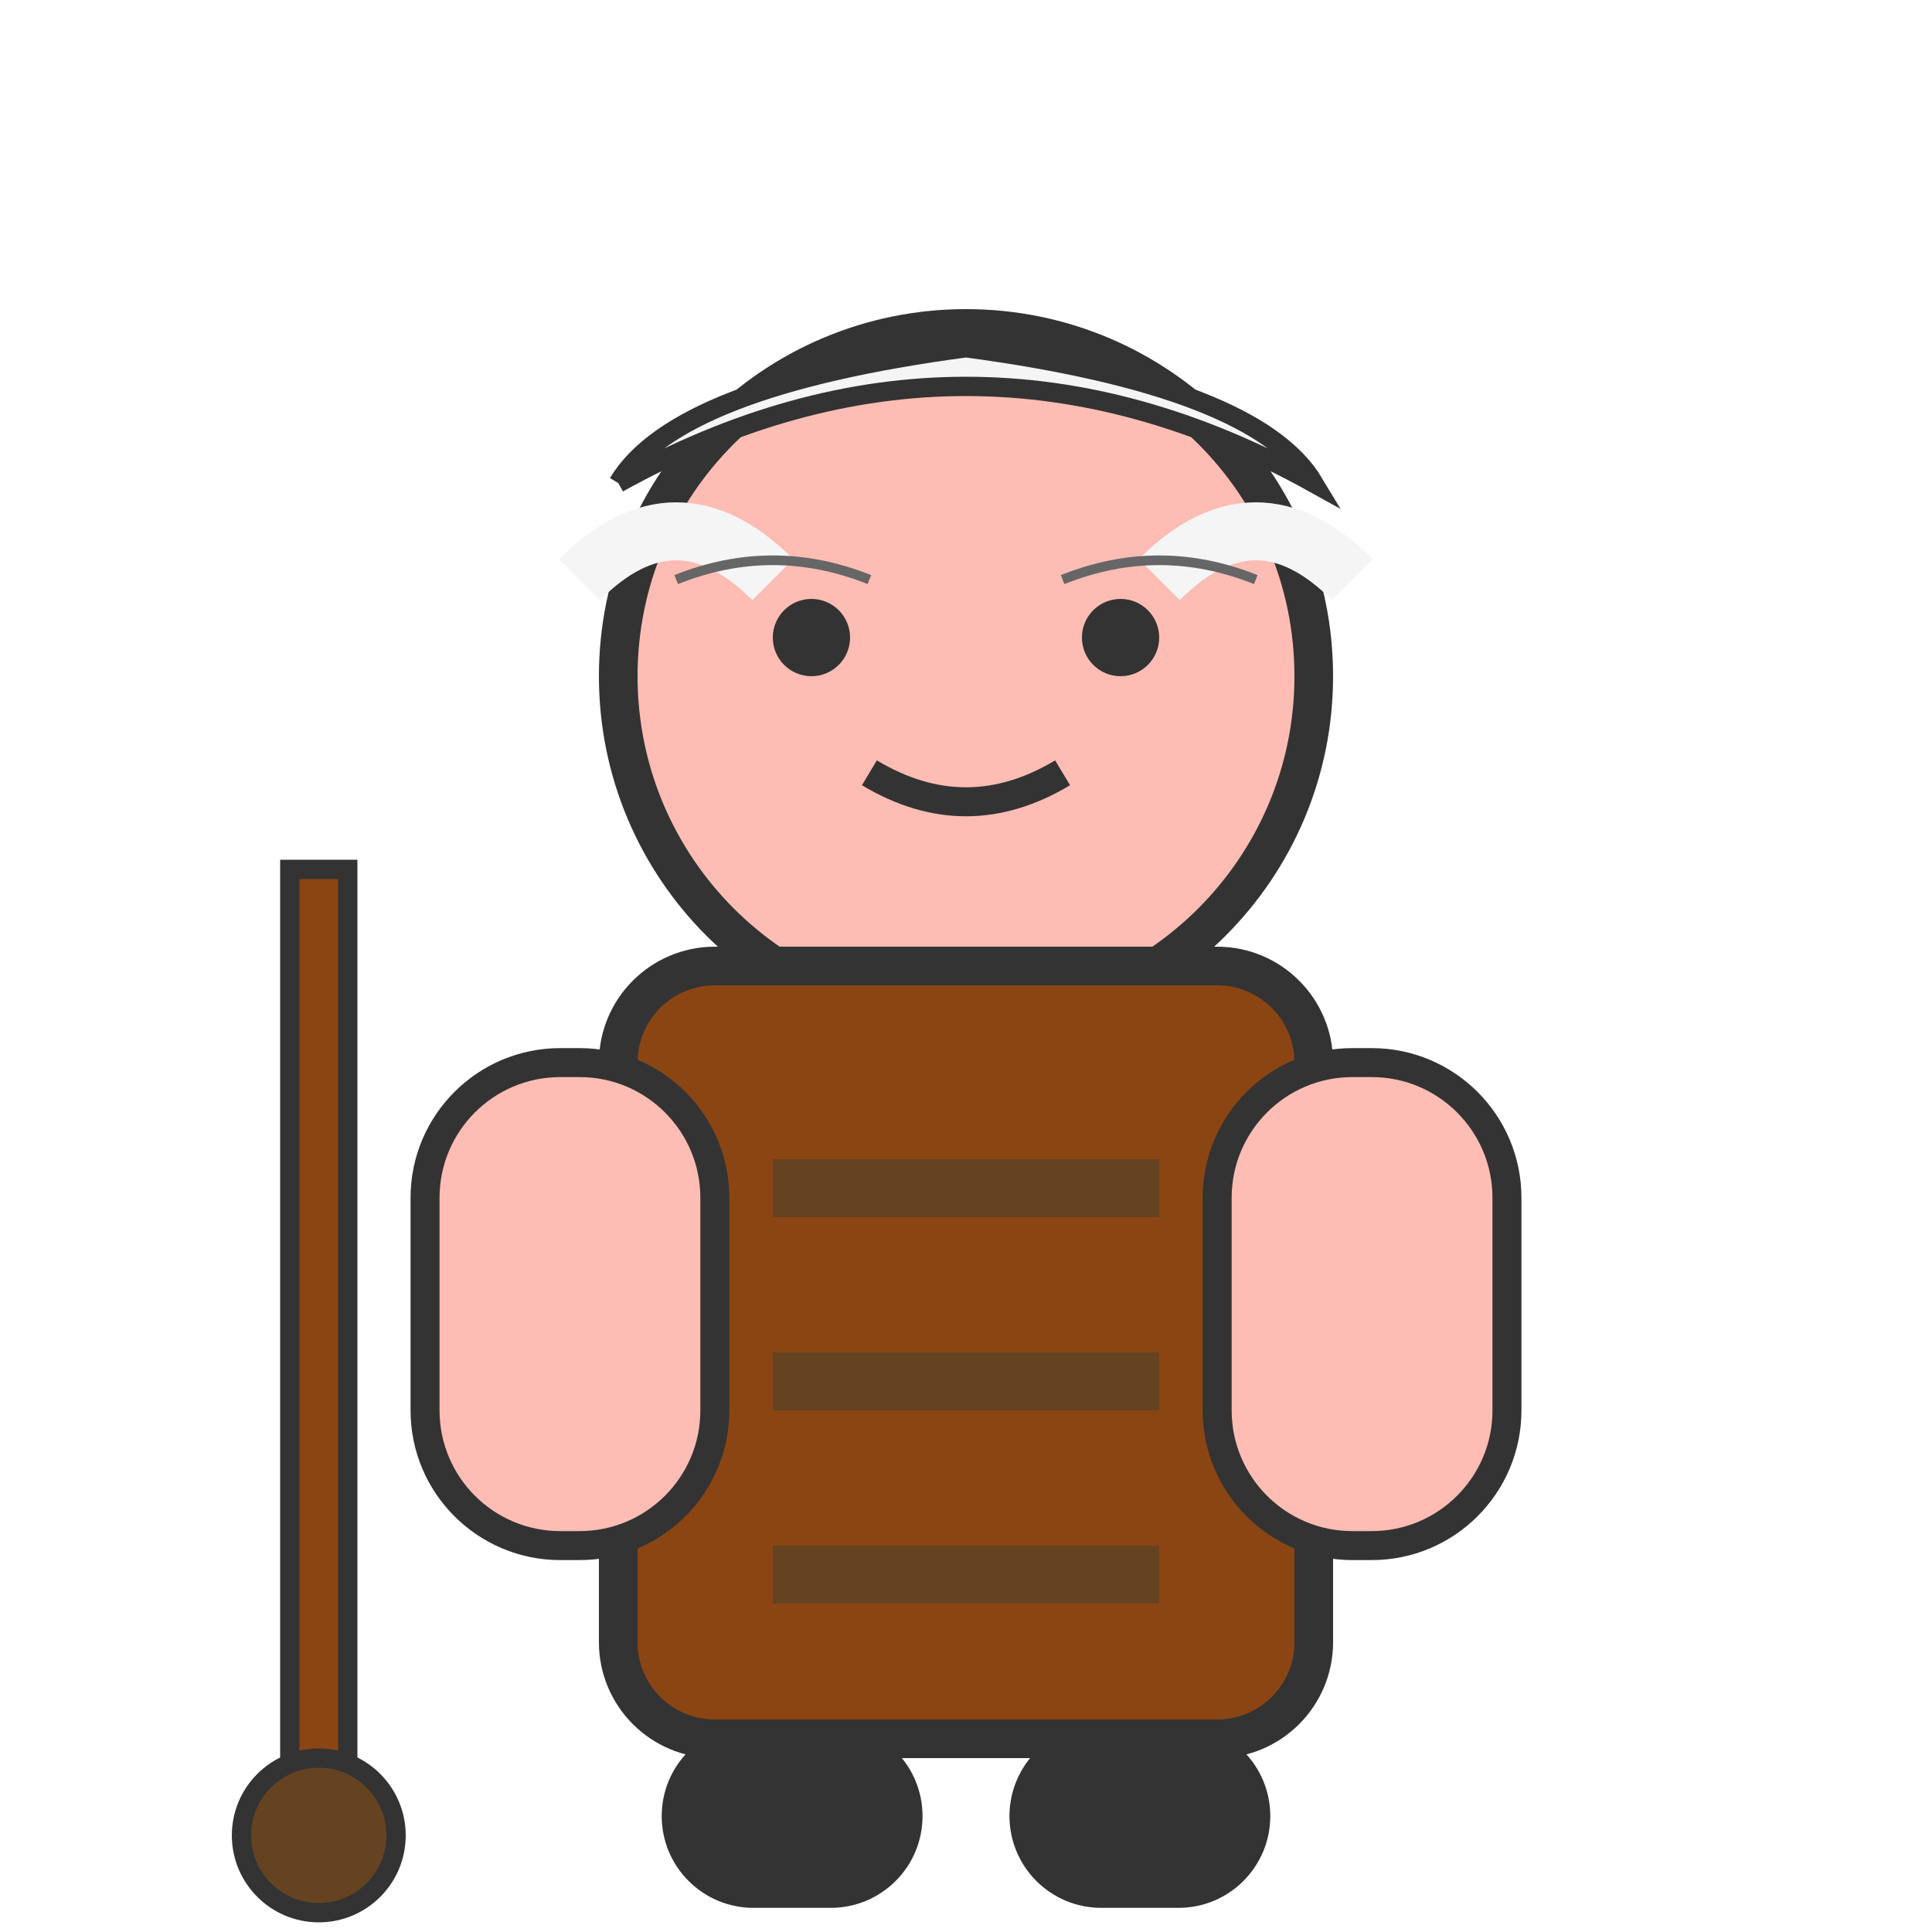
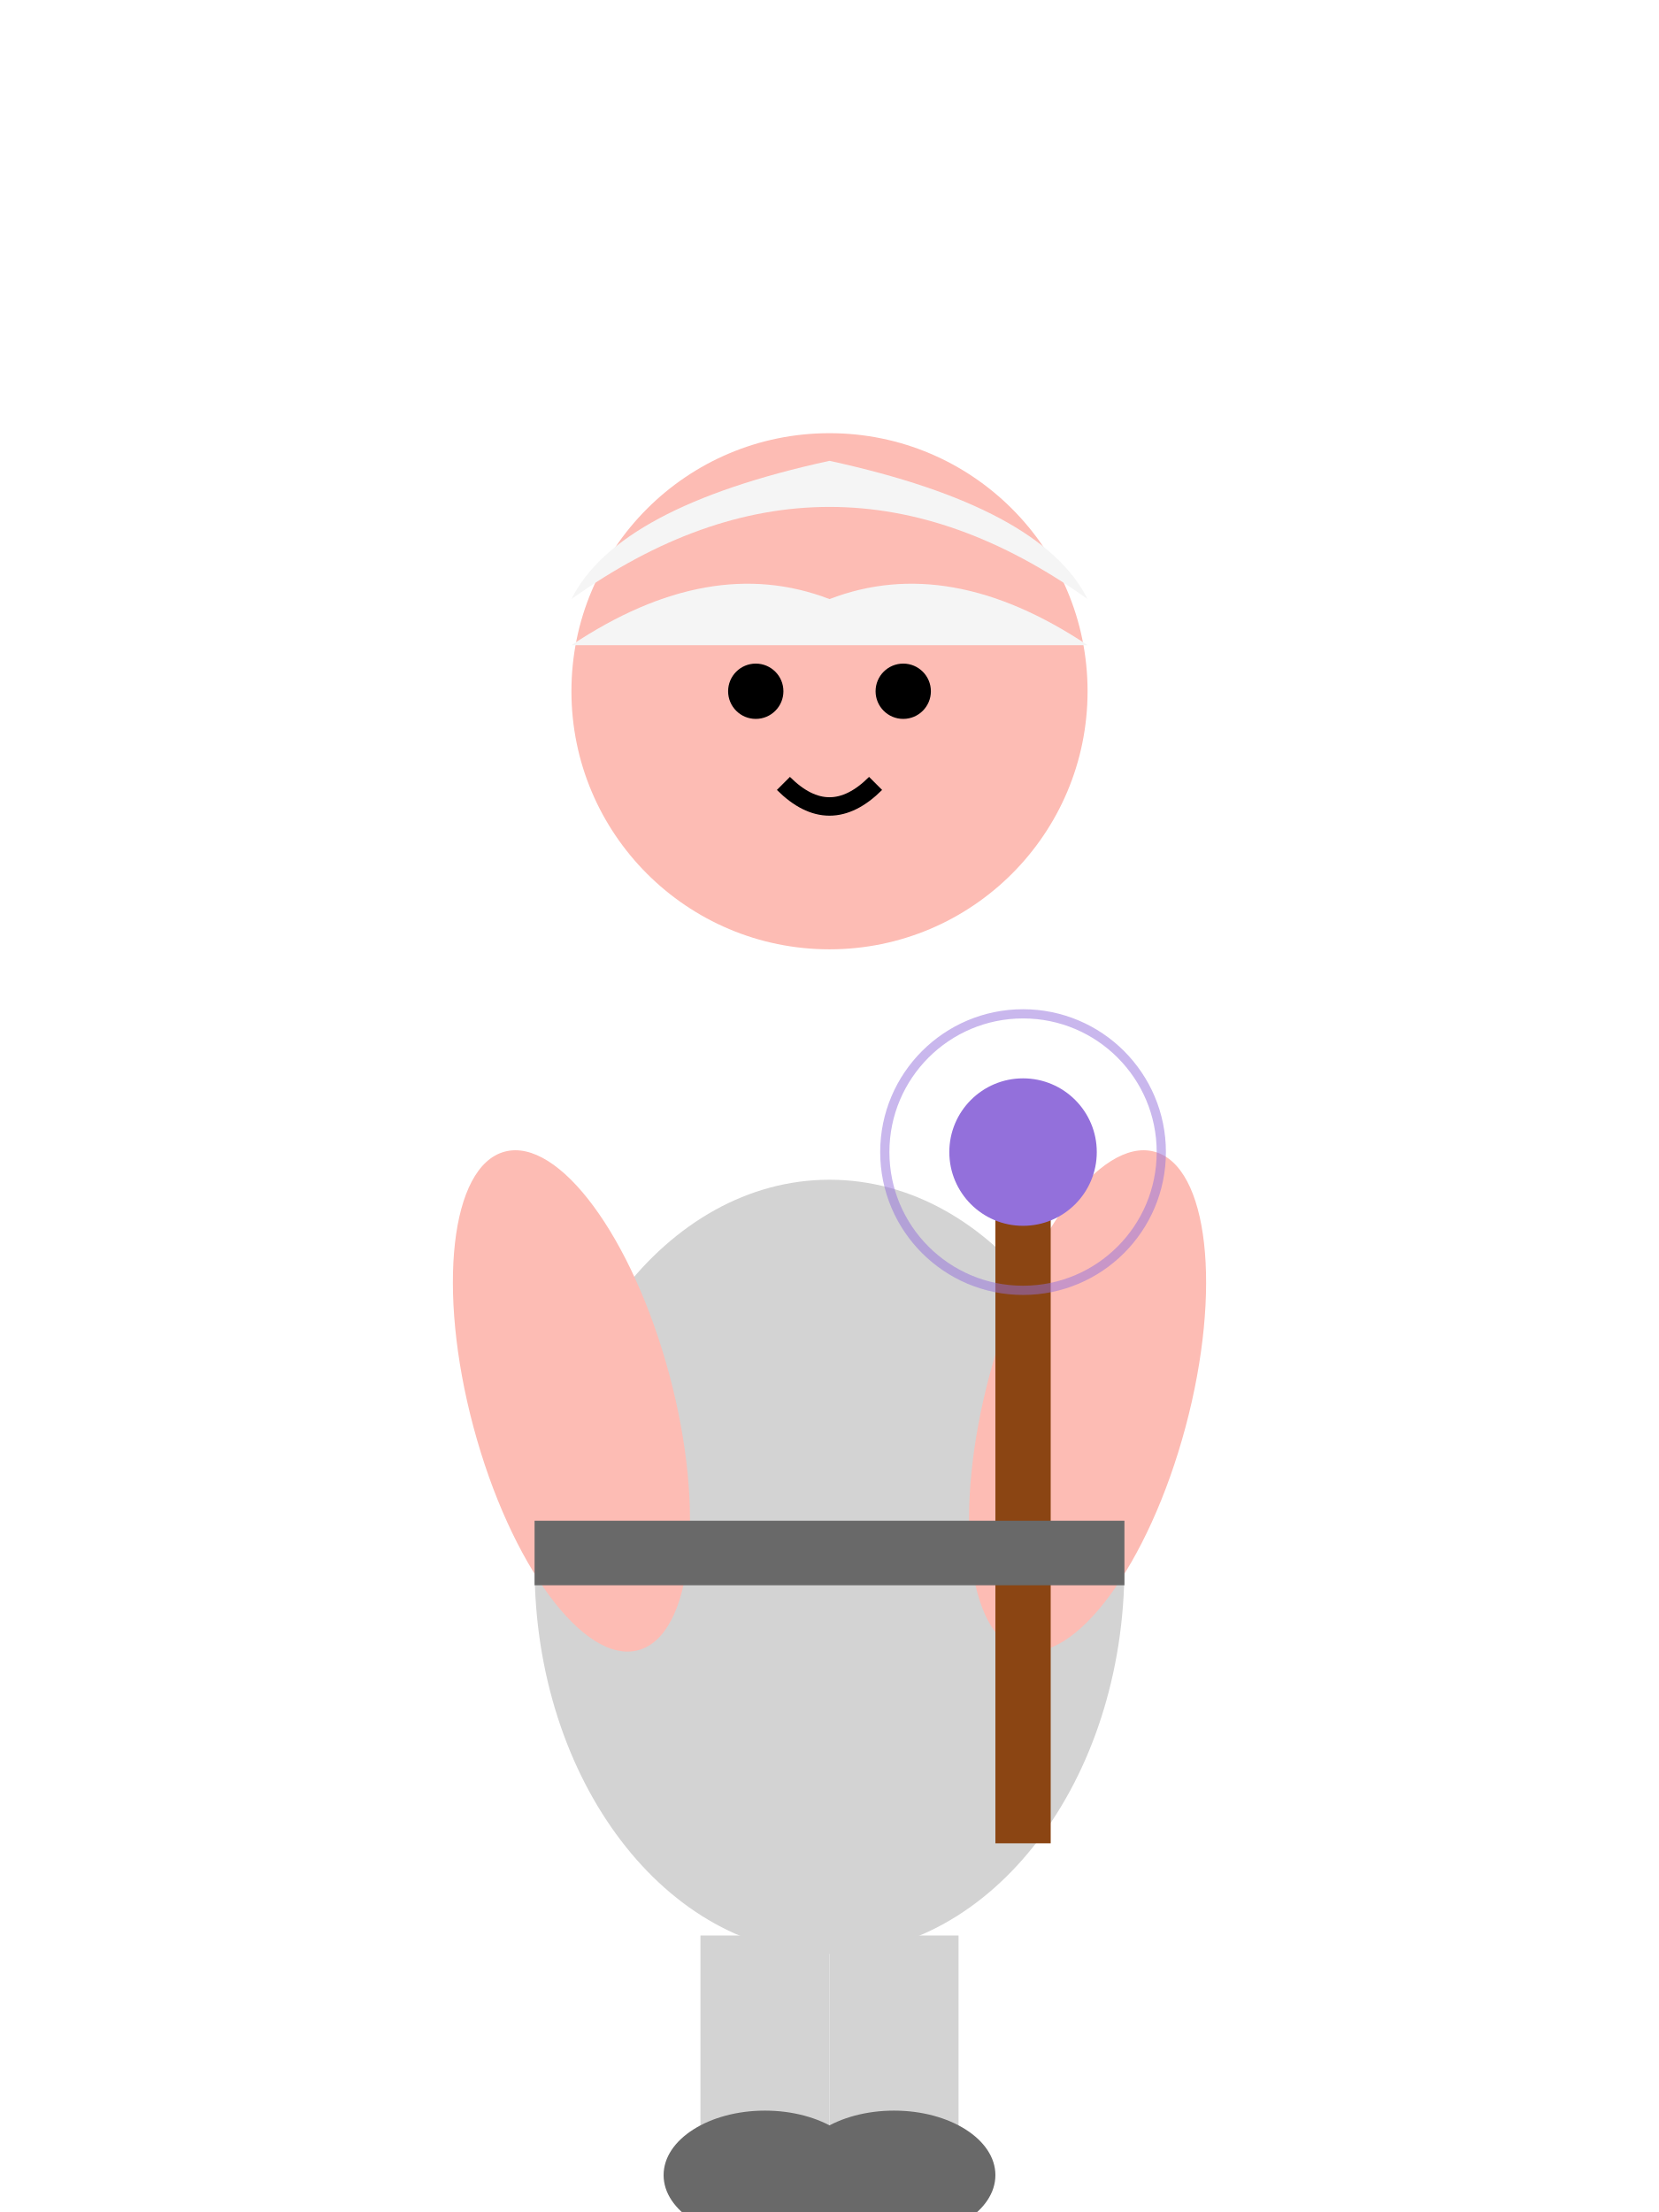
- <svg xmlns="http://www.w3.org/2000/svg" viewBox="0 0 100 100">
-   <circle cx="50" cy="35" r="18" fill="#fdbcb4" stroke="#333" stroke-width="2" />
-   <path d="M32 25 Q50 15 68 25 Q65 20 50 18 Q35 20 32 25" fill="#F5F5F5" stroke="#333" stroke-width="1" />
-   <path d="M30 30 Q35 25 40 30" fill="none" stroke="#F5F5F5" stroke-width="3" />
-   <path d="M60 30 Q65 25 70 30" fill="none" stroke="#F5F5F5" stroke-width="3" />
-   <circle cx="42" cy="33" r="2" fill="#333" />
-   <circle cx="58" cy="33" r="2" fill="#333" />
-   <path d="M45 40 Q50 43 55 40" fill="none" stroke="#333" stroke-width="1.5" />
-   <path d="M35 30 Q40 28 45 30" fill="none" stroke="#666" stroke-width="0.5" />
-   <path d="M55 30 Q60 28 65 30" fill="none" stroke="#666" stroke-width="0.5" />
-   <rect x="32" y="50" width="36" height="40" rx="5" fill="#8B4513" stroke="#333" stroke-width="2" />
-   <rect x="40" y="60" width="20" height="3" fill="#654321" />
-   <rect x="40" y="70" width="20" height="3" fill="#654321" />
-   <rect x="40" y="80" width="20" height="3" fill="#654321" />
-   <rect x="22" y="55" width="15" height="25" rx="7" fill="#fdbcb4" stroke="#333" stroke-width="1.5" />
-   <rect x="63" y="55" width="15" height="25" rx="7" fill="#fdbcb4" stroke="#333" stroke-width="1.5" />
-   <rect x="35" y="90" width="12" height="8" rx="4" fill="#333" stroke="#333" stroke-width="1.5" />
-   <rect x="53" y="90" width="12" height="8" rx="4" fill="#333" stroke="#333" stroke-width="1.5" />
-   <rect x="15" y="45" width="3" height="50" fill="#8B4513" stroke="#333" stroke-width="1" />
-   <circle cx="16.5" cy="95" r="4" fill="#654321" stroke="#333" stroke-width="1" />
+ <svg xmlns="http://www.w3.org/2000/svg" width="180" height="240" viewBox="0 0 180 240">
+   <ellipse cx="90" cy="170" rx="32" ry="42" fill="#D3D3D3" />
+   <ellipse cx="62" cy="152" rx="11" ry="28" fill="#FDBCB4" transform="rotate(-15 62 152)" />
+   <ellipse cx="118" cy="152" rx="11" ry="28" fill="#FDBCB4" transform="rotate(15 118 152)" />
+   <circle cx="90" cy="75" r="28" fill="#FDBCB4" />
+   <path d="M 62 65 Q 90 45 118 65 Q 113 55 90 50 Q 67 55 62 65" fill="#F5F5F5" />
+   <path d="M 62 70 Q 77 60 90 65 Q 103 60 118 70" fill="#F5F5F5" />
+   <circle cx="82" cy="75" r="3" fill="#000000" />
+   <circle cx="98" cy="75" r="3" fill="#000000" />
+   <path d="M 85 85 Q 90 90 95 85" stroke="#000000" stroke-width="2" fill="none" />
+   <rect x="108" y="130" width="6" height="70" fill="#8B4513" />
+   <circle cx="111" cy="125" r="8" fill="#9370DB" />
+   <rect x="58" y="165" width="64" height="7" fill="#696969" />
+   <rect x="76" y="210" width="14" height="23" fill="#D3D3D3" />
+   <rect x="90" y="210" width="14" height="23" fill="#D3D3D3" />
+   <ellipse cx="83" cy="236" rx="11" ry="7" fill="#696969" />
+   <ellipse cx="97" cy="236" rx="11" ry="7" fill="#696969" />
+   <circle cx="111" cy="125" r="15" fill="none" stroke="#9370DB" stroke-width="1" opacity="0.5">
+     <animate attributeName="r" values="15;20;15" dur="2s" repeatCount="indefinite" />
+     <animate attributeName="opacity" values="0.5;0.2;0.5" dur="2s" repeatCount="indefinite" />
+   </circle>
</svg>
